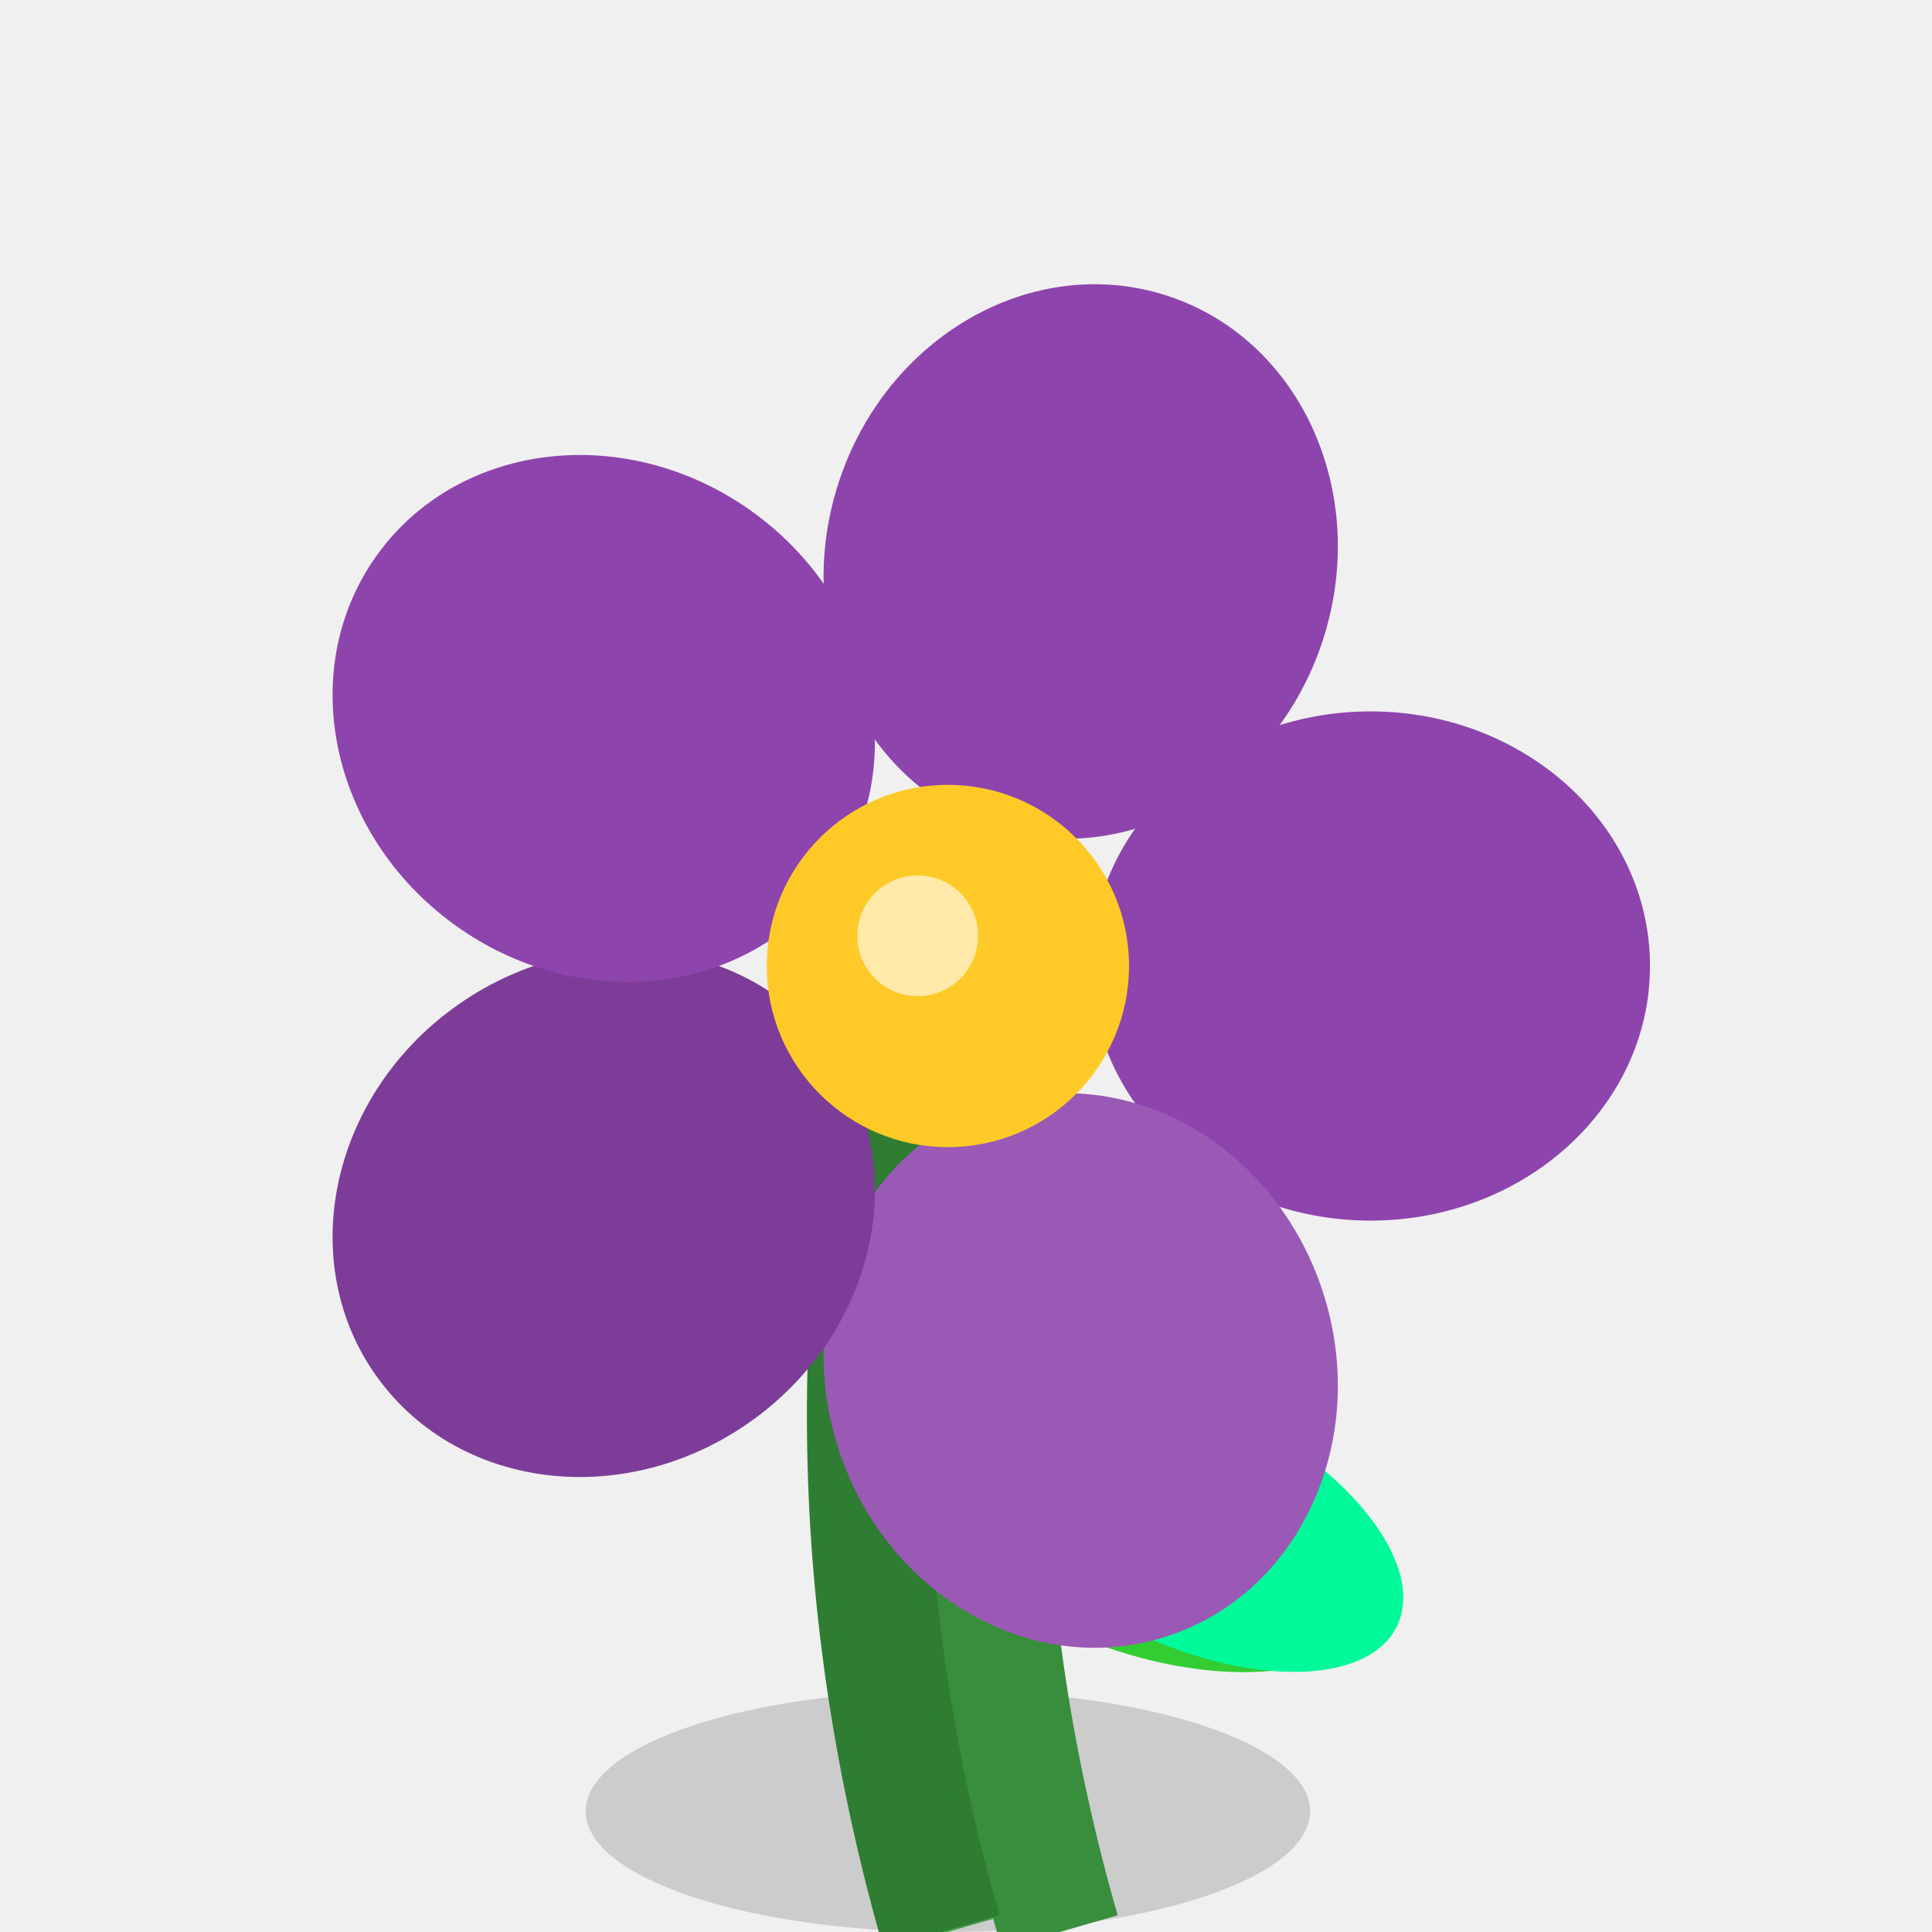
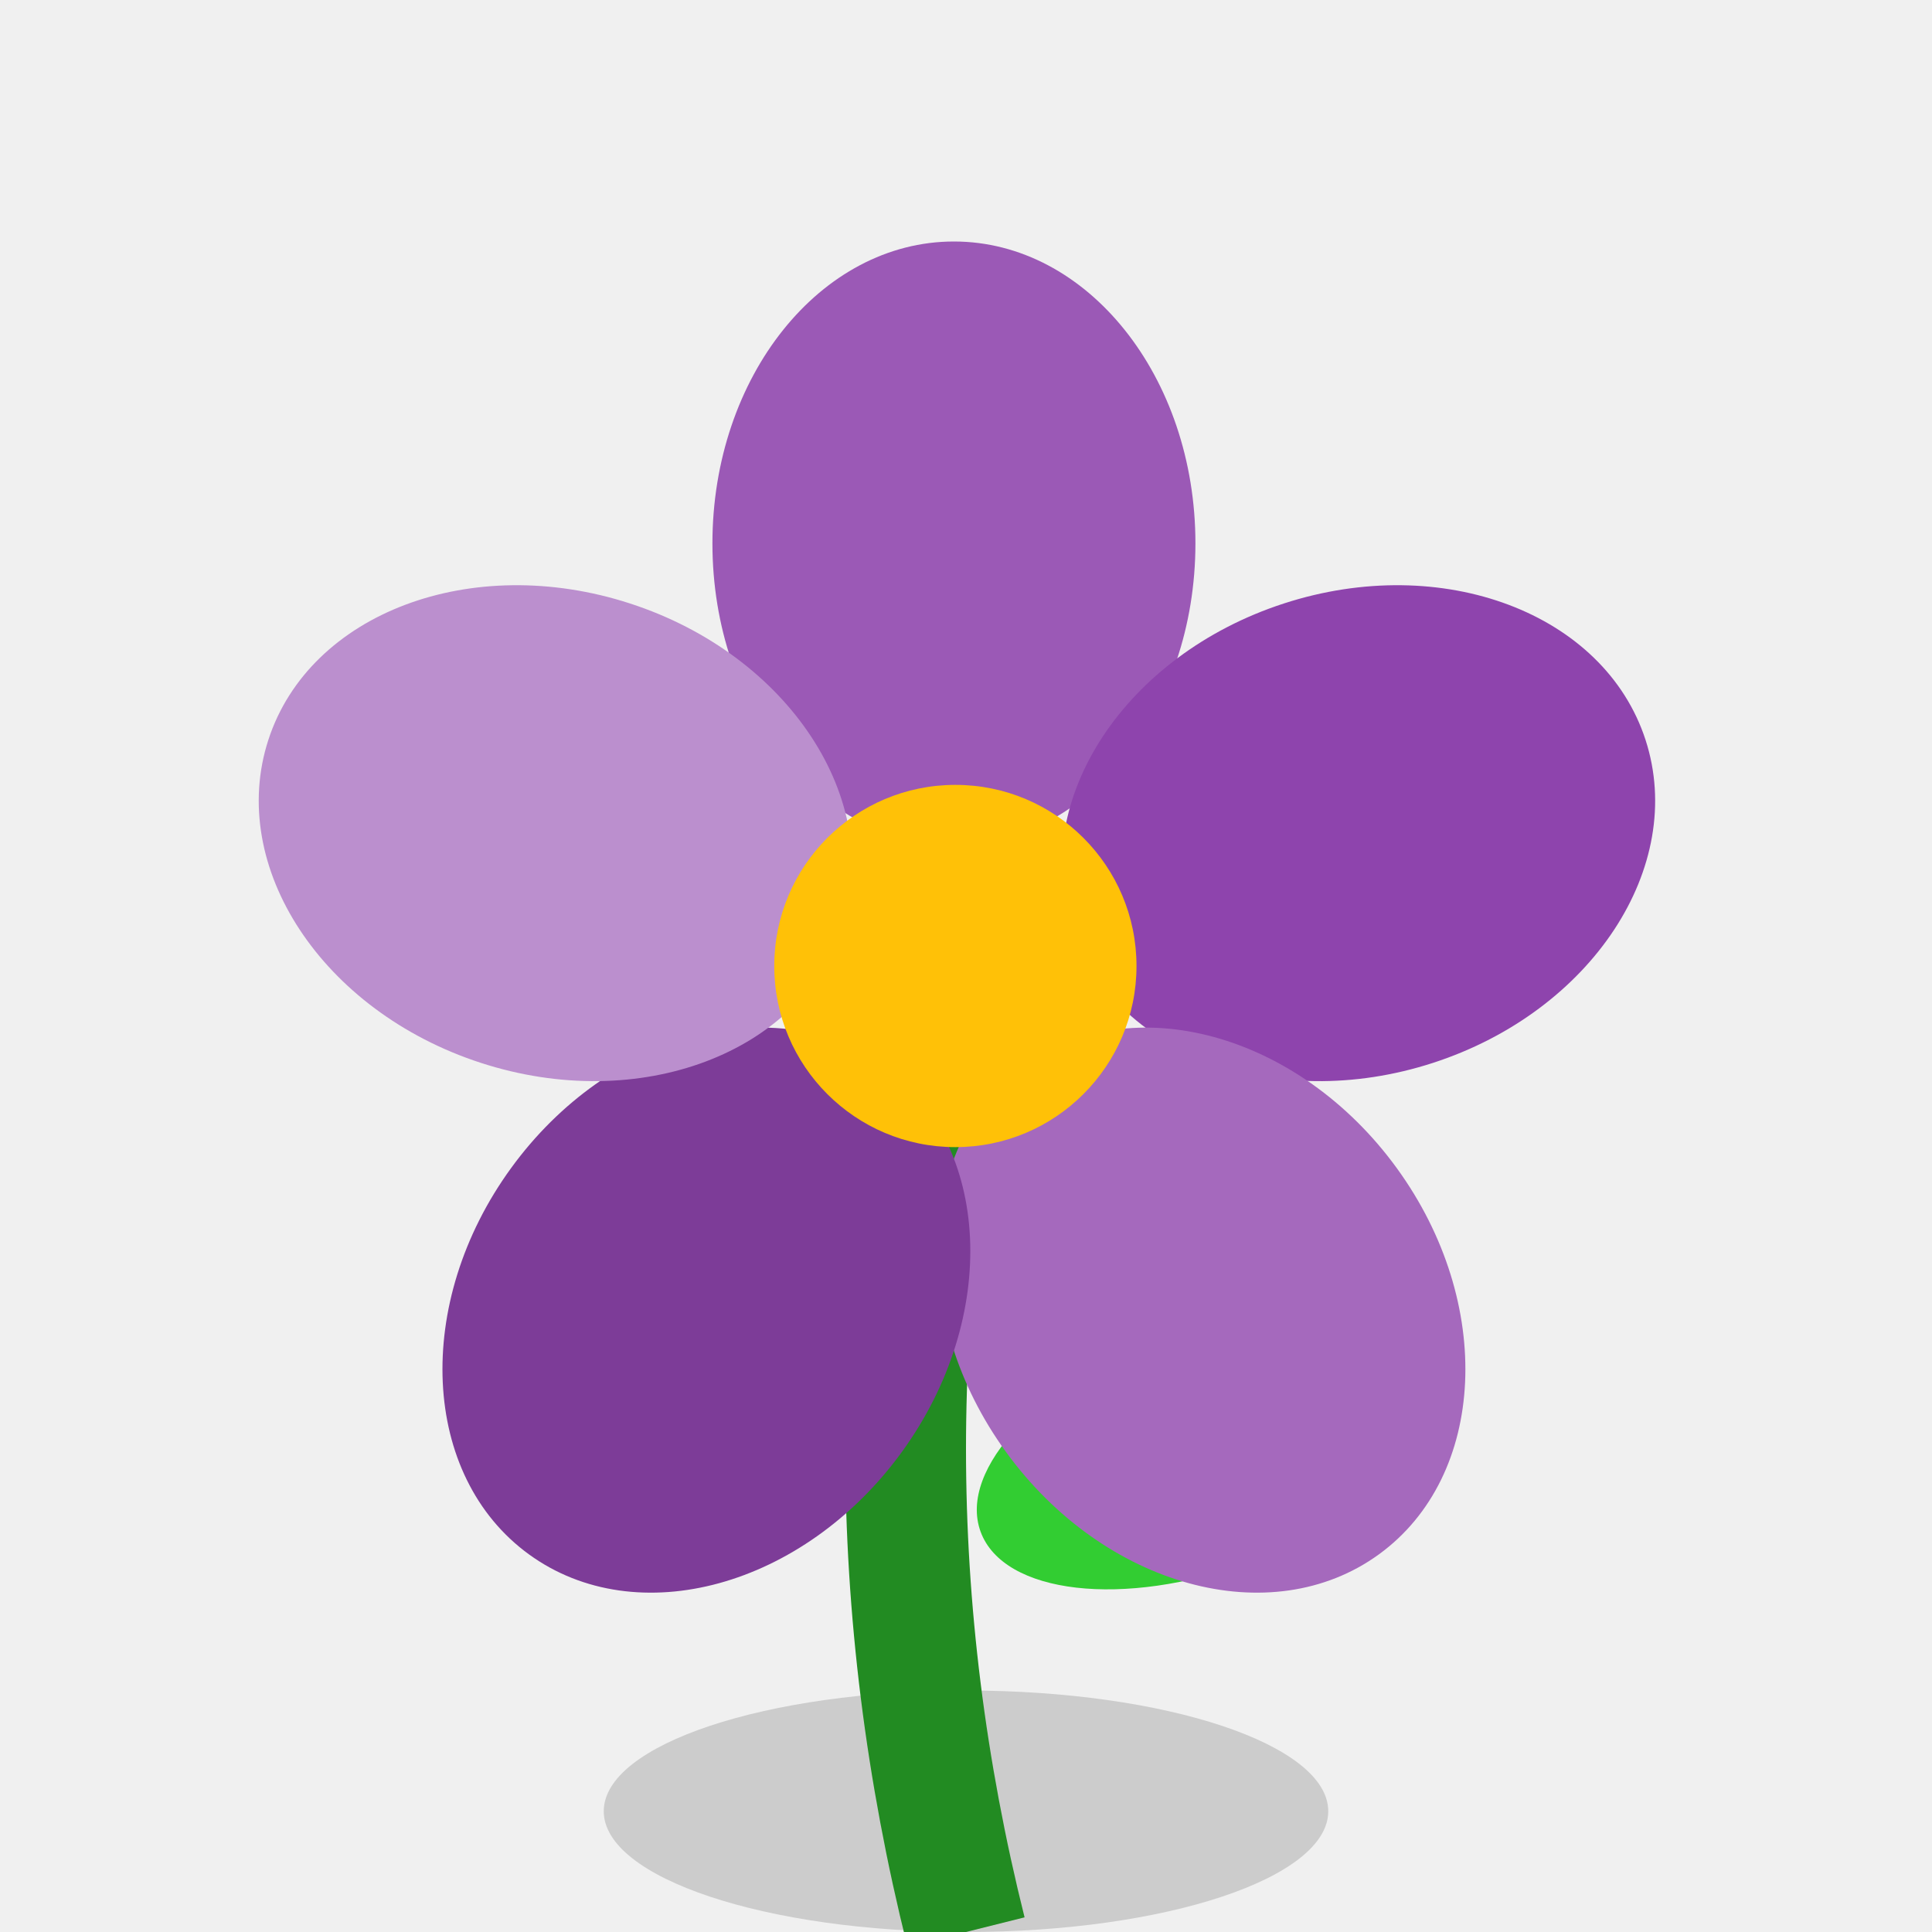
<svg xmlns="http://www.w3.org/2000/svg" width="32" height="32" viewBox="0 0 32 32">
-   <ellipse cx="15.7" cy="30" rx="6" ry="2" fill="rgba(0,0,0,0.15)" />
-   <path d="M15.691,32 Q13.391,24 15.391,16" stroke="#43a047" stroke-width="2" fill="none" />
-   <path d="M17.551,32 Q15.251,24 17.251,16" stroke="#388e3c" stroke-width="2" fill="none" />
-   <path d="M15.595,32 Q13.295,24 15.295,16" stroke="#2e7d32" stroke-width="2" fill="none" />
-   <ellipse cx="18.992" cy="25.398" rx="4" ry="2" fill="#32cd32" transform="rotate(19.06351 18.99178 25.39823)" />
-   <ellipse cx="19.546" cy="25.173" rx="4" ry="2" fill="#00fa9a" transform="rotate(26.24262 19.54635 25.17314)" />
-   <ellipse cx="22.7" cy="16.0" rx="4.629" ry="4.217" fill="#8e44ad" transform="rotate(0 22.7 16.0)" />
-   <ellipse cx="17.9" cy="22.7" rx="4.629" ry="4.217" fill="#9b59b6" transform="rotate(72 17.9 22.7)" />
-   <ellipse cx="10.0" cy="20.1" rx="4.629" ry="4.217" fill="#7d3c98" transform="rotate(144 10.0 20.1)" />
-   <ellipse cx="10.0" cy="11.9" rx="4.629" ry="4.217" fill="#8e44ad" transform="rotate(216 10.0 11.9)" />
-   <ellipse cx="17.9" cy="9.3" rx="4.629" ry="4.217" fill="#8e44ad" transform="rotate(288 17.9 9.3)" />
-   <circle cx="15.7" cy="16" r="3" fill="#ffca28" />
-   <circle cx="15.2" cy="15.5" r="1" fill="#fff" opacity="0.6" />
+   <ellipse cx="16" cy="30" rx="6" ry="2" fill="rgba(0,0,0,0.15)" />
+   <path d="M16,32 Q14,24 16,16" stroke="#228b22" stroke-width="2" fill="none" />
+   <ellipse cx="20" cy="24" rx="4" ry="2" fill="#32cd32" transform="rotate(-20 20 24)" />
+   <ellipse cx="15.8" cy="9.0" rx="4" ry="5" fill="#9b59b6" transform="rotate(0 15.8 9.0)" />
+   <ellipse cx="22.5" cy="13.8" rx="4" ry="5" fill="#8e44ad" transform="rotate(72 22.5 13.8)" />
+   <ellipse cx="19.9" cy="21.7" rx="4" ry="5" fill="#a569bd" transform="rotate(144 19.9 21.7)" />
+   <ellipse cx="11.7" cy="21.7" rx="4" ry="5" fill="#7d3c98" transform="rotate(216 11.7 21.7)" />
+   <ellipse cx="9.2" cy="13.8" rx="4" ry="5" fill="#bb8fce" transform="rotate(288 9.2 13.8)" />
+   <circle cx="15.824" cy="16" r="3" fill="#ffc107" />
</svg>
